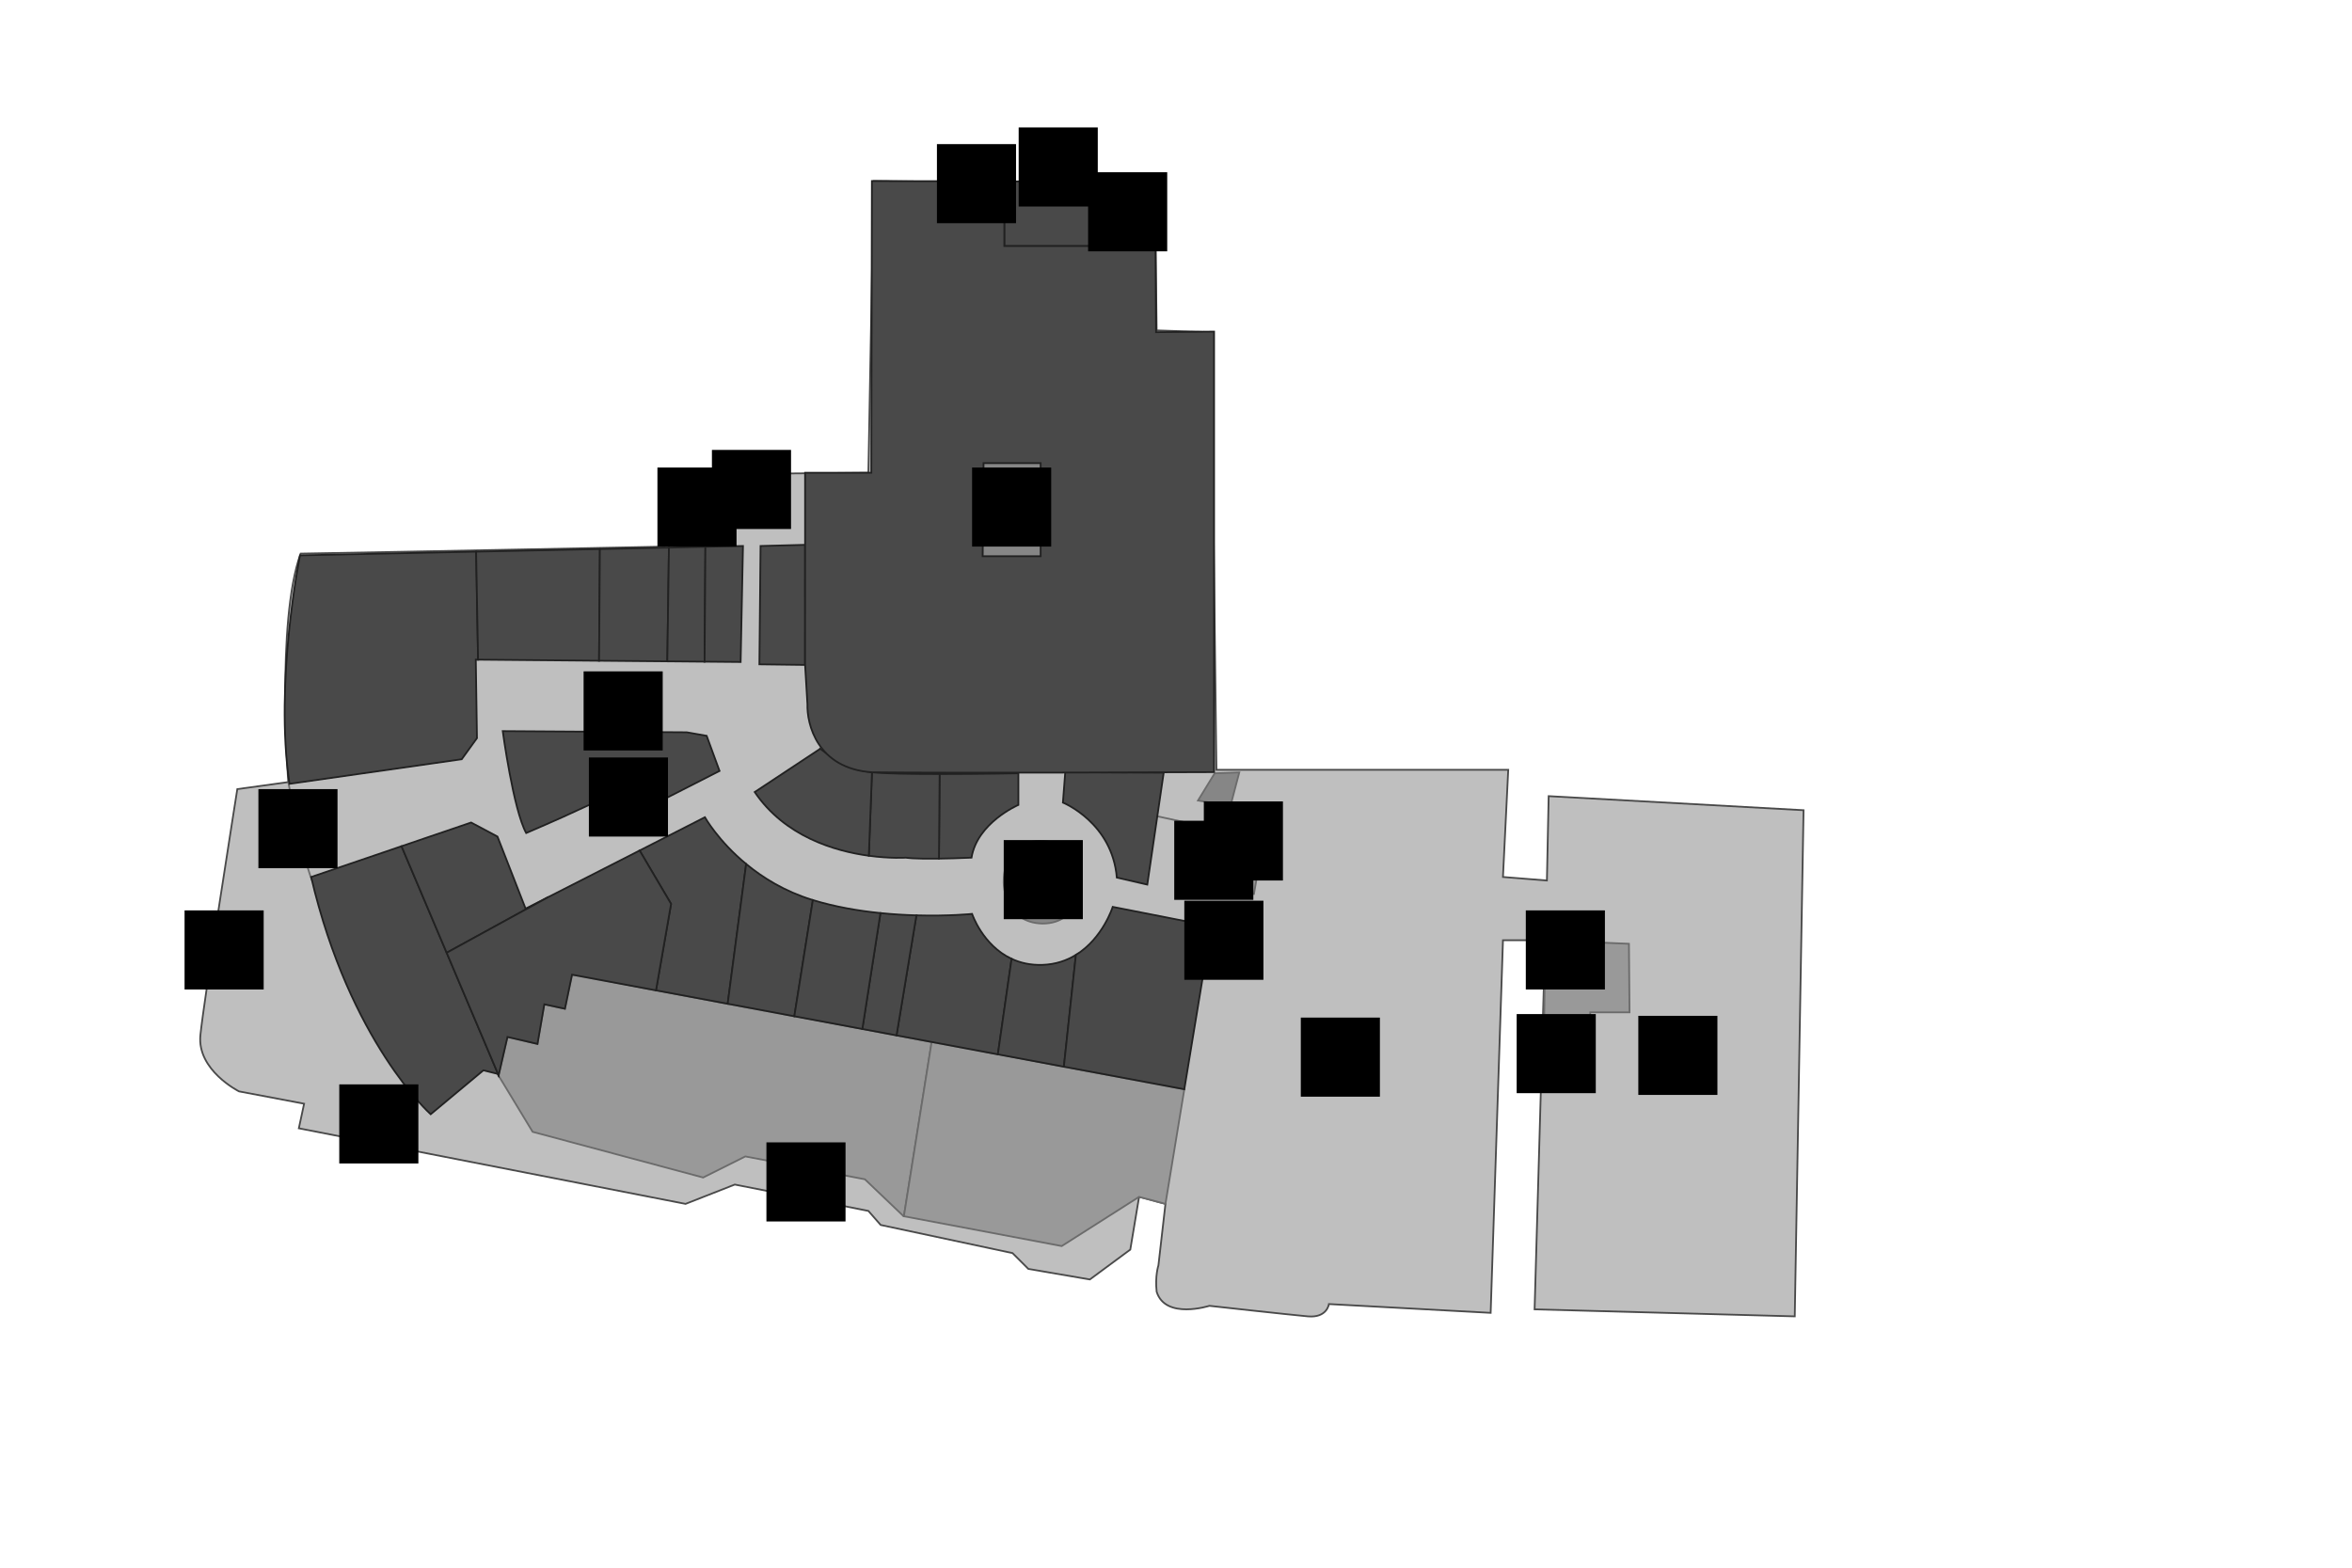
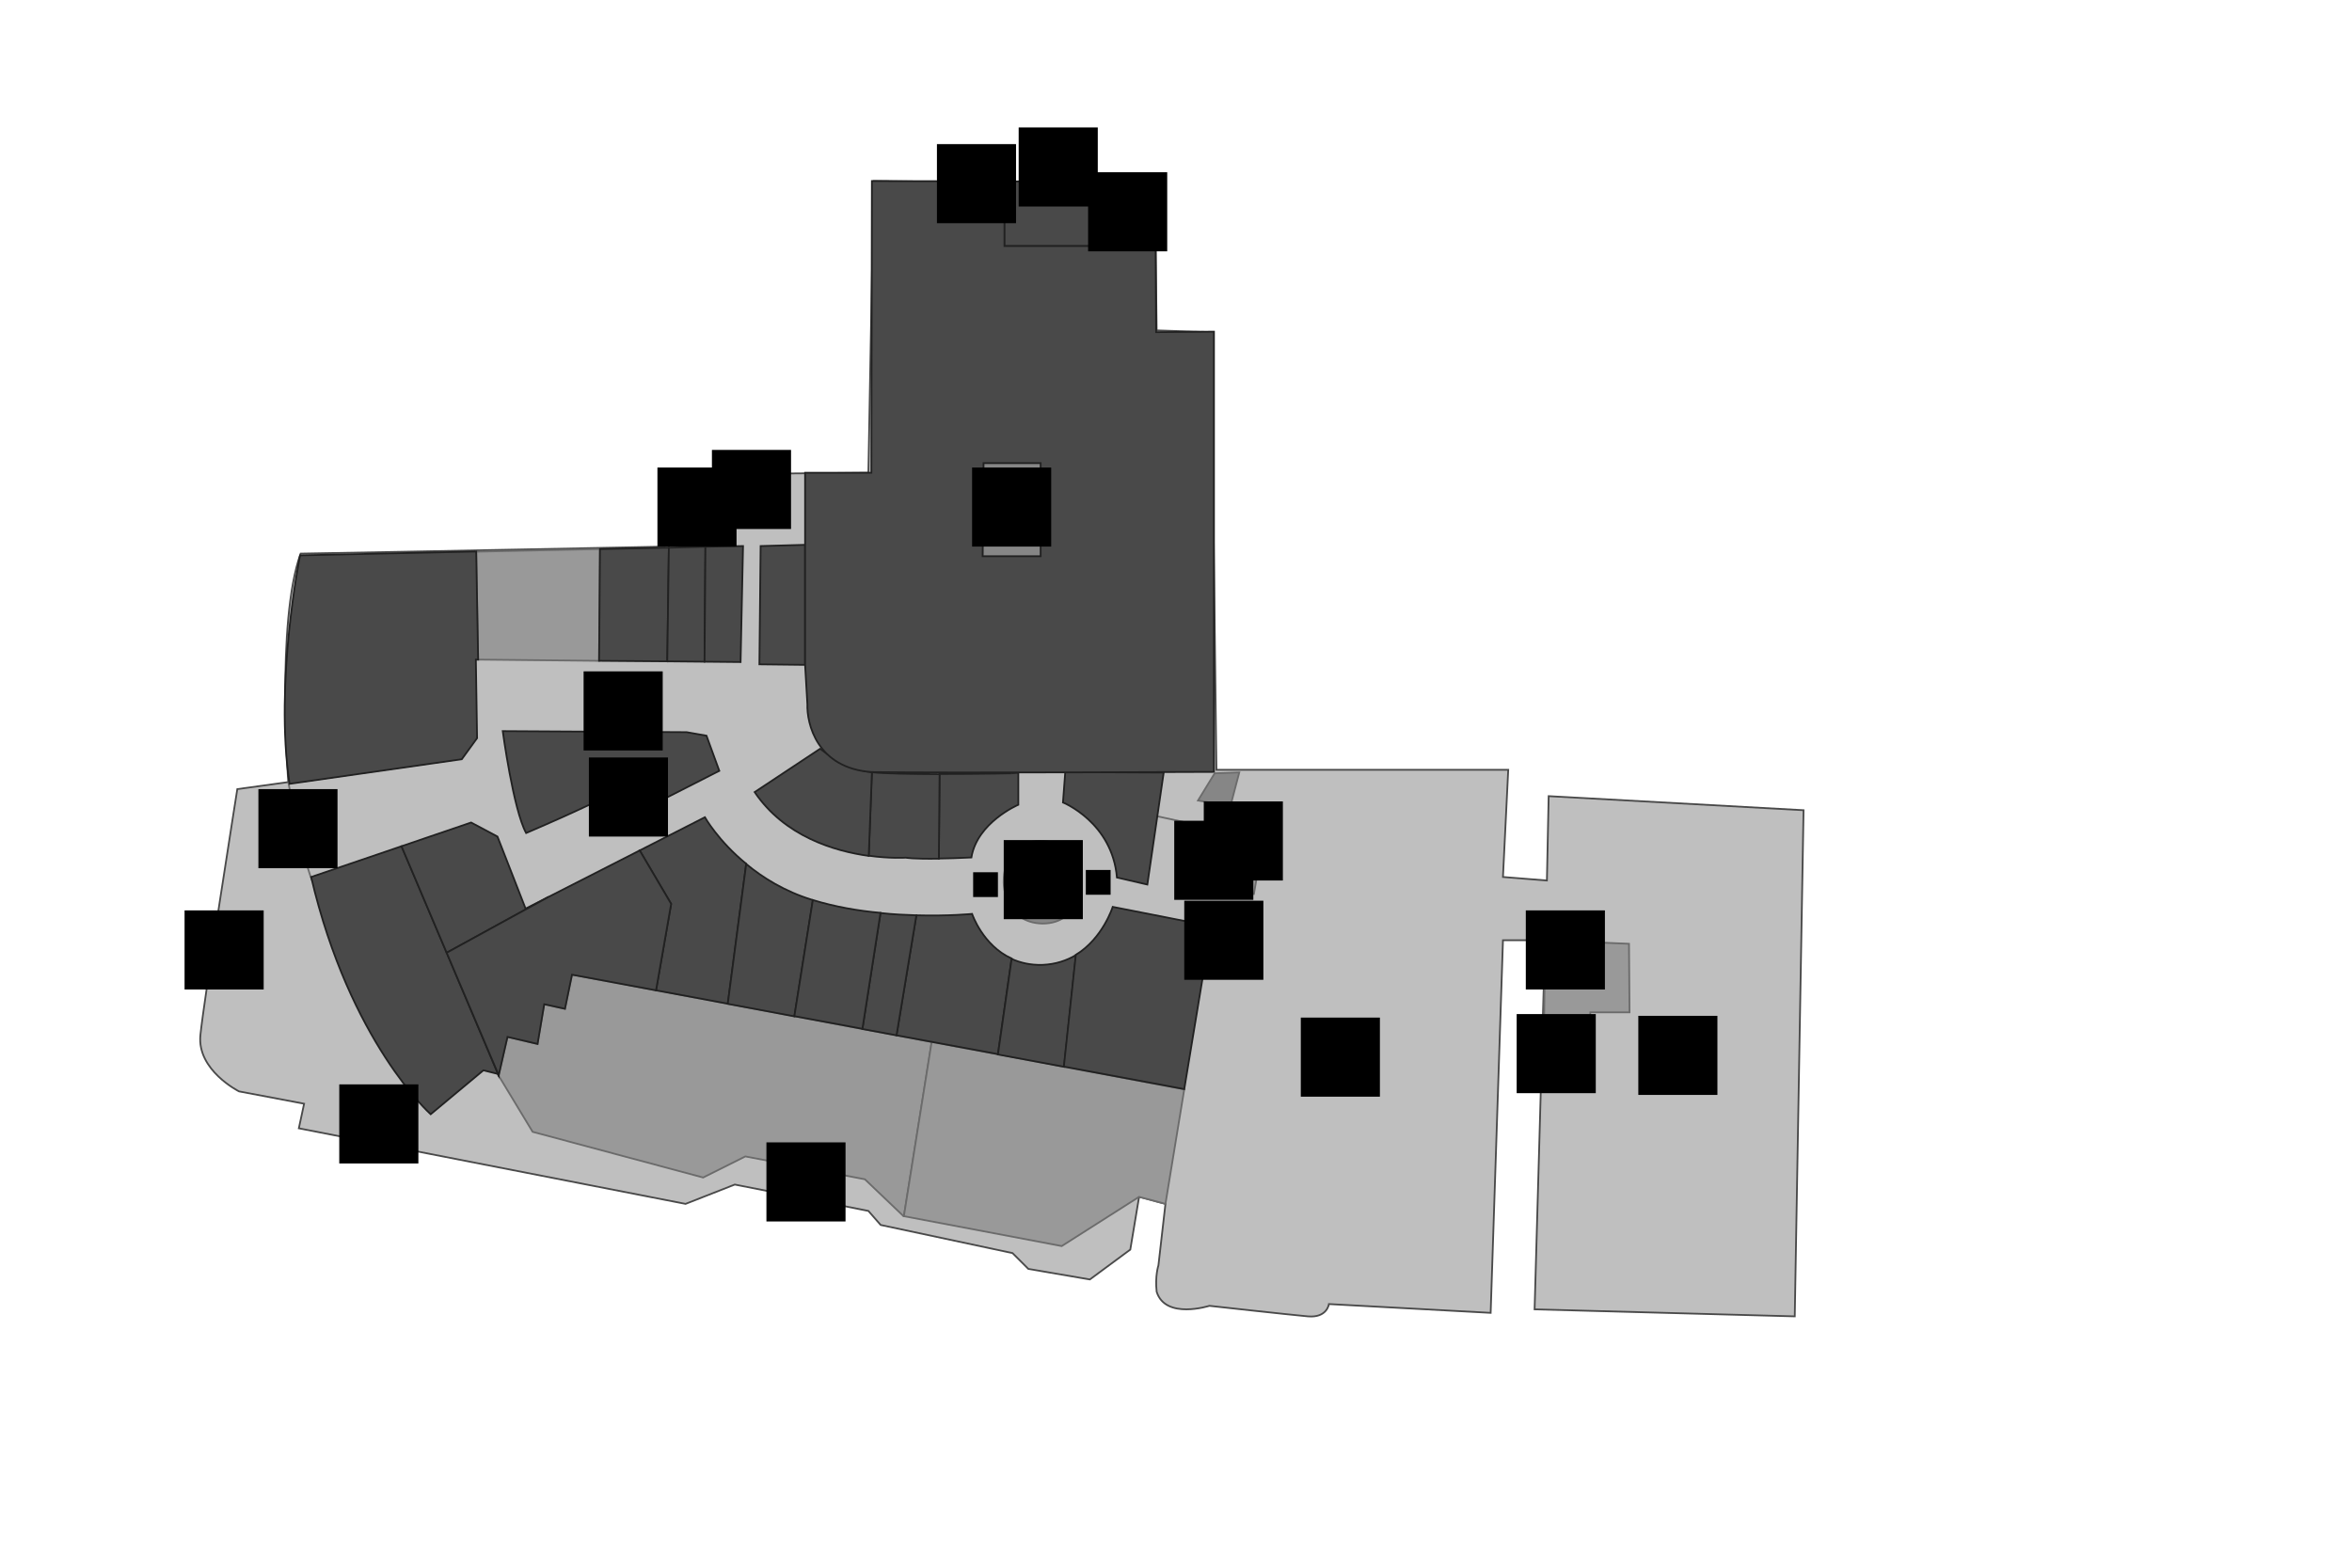
- <svg xmlns="http://www.w3.org/2000/svg" version="1.1" id="Layer_1" x="0px" y="0px" width="1338px" height="892px" viewBox="0 0 1338 892" enable-background="new 0 0 1338 892" xml:space="preserve">
+ <svg xmlns="http://www.w3.org/2000/svg" version="1.1" id="Layer_1" x="0px" y="0px" viewBox="0 0 1338 892" style="enable-background:new 0 0 1338 892;" xml:space="preserve">
+   <style type="text/css">
+ 	.st0{fill:#BFBFBF;stroke:#494949;stroke-miterlimit:10;}
+ 	.st1{fill:#868686;stroke:#6B6B6B;stroke-miterlimit:10;}
+ 	.st2{fill:#BFBFBF;stroke:#6D6D6D;stroke-miterlimit:10;}
+ 	.st3{fill:#999999;stroke:#6B6B6B;stroke-miterlimit:10;}
+ 	.st4{fill:#494949;stroke:#212121;stroke-miterlimit:10;}
+ </style>
  <g id="background">
</g>
  <g id="etc">
-     <path fill="#BFBFBF" stroke="#494949" stroke-miterlimit="10" d="M881,453l-1,48l-25-2l3-61H692l-3-249l-31-1l-1-83l-160-2l-3,166   l-115,1v41c0,0-148,3-208,4c-14,39-7,130-7,130l-29,4c0,0-19,120-21,140s22,32,22,32l37,7l-3,14l220,43l28-11l76,15l7,8l75,16l9,9   l35,6l23-17l5-30l15,4l-4,35c0,0-2,6-1,15c5,16,30,8,30,8s45,5,56,6s12-7,12-7l92,5l7-212h24l-0.354,12.377l21.688,0.238l0,0l0,0   l0,0l-21.688-0.238L873,745l148,4l5-288L881,453z" />
-     <path fill="#868686" stroke="#6B6B6B" stroke-miterlimit="10" d="M571,503c0,0-2-24.5,21-24.5s22.5,23.5,22.5,23.5   s0.5,23.5-21.5,23.5C571.5,525,571,503,571,503z" />
-     <polyline fill="#868686" stroke="#6B6B6B" stroke-miterlimit="10" points="691,440 681.5,455.5 700,458.5 705,439.5 691,440  " />
-     <path fill="#BFBFBF" stroke="#6D6D6D" stroke-miterlimit="10" d="M164,445c0,0,7.5,40.5,13.5,56" />
-     <polyline fill="#868686" stroke="#6B6B6B" stroke-miterlimit="10" points="658.5,464.5 698,473 691.5,509 679.5,506.5 686,470.5     " />
-     <polygon fill="#868686" stroke="#6B6B6B" stroke-miterlimit="10" points="347,450.5 361.5,465 370,454 355,442  " />
-     <polygon fill="#868686" stroke="#6B6B6B" stroke-miterlimit="10" points="379,270 379,311 416,310 416.5,287 417,286.99 417,270     " />
-     <polygon fill="#868686" stroke="#6B6B6B" stroke-miterlimit="10" points="441,270 417,270 417,286.99 440.5,286.5  " />
-     <polygon fill="#868686" stroke="#6B6B6B" stroke-miterlimit="10" points="900.334,535.896 879,535 878.85,547.379 900.334,547.616     " />
-     <polygon fill="#999999" stroke="#6B6B6B" stroke-miterlimit="10" points="926.667,537 900.334,535.896 900.334,547.616    900.334,547.616 900.334,547.616 878.85,547.379 878.334,589.667 904,590.333 904.667,576 927,576  " />
-     <polygon id="waiting-lounge" fill="#999999" stroke="#6B6B6B" stroke-miterlimit="10" points="700.665,458.667 721.999,458.667    713.332,508.667 692.665,508  " />
-     <polygon id="e-space-gf" fill="#868686" stroke="#6B6B6B" stroke-miterlimit="10" points="559.5,263.5 592,263.5 592,316.5    559,316.5  " />
-     <polygon id="emporium-tower" fill="#999999" stroke="#6B6B6B" stroke-miterlimit="10" points="510.009,589.13 510.009,589.13    490.56,585.489 490.56,585.489 451.874,578.248 451.874,578.248 413.952,571.149 413.952,571.149 373.178,563.516 325.421,554.577    321.38,573.974 309.649,571.438 305.76,593.991 288.688,590.021 283.654,611.834 283.998,612.646 303,644 400,670 424,658 492,671    514,692 514.204,692.039 529.995,592.871  " />
-     <polygon id="emporium-suites" fill="#999999" stroke="#6B6B6B" stroke-miterlimit="10" points="605.214,606.951 605.214,606.951    567.653,599.92 567.653,599.92 529.995,592.871 514.204,692.039 604,709 648,681 663,685 673.733,619.777  " />
+     <path class="st0" d="M881,453l-1,48l-25-2l3-61H692l-3-249l-31-1l-1-83l-160-2l-3,166l-115,1v41c0,0-148,3-208,4   c-14,39-7,130-7,130l-29,4c0,0-19,120-21,140s22,32,22,32l37,7l-3,14l220,43l28-11l76,15l7,8l75,16l9,9l35,6l23-17l5-30l15,4l-4,35   c0,0-2,6-1,15c5,16,30,8,30,8s45,5,56,6s12-7,12-7l92,5l7-212h24l-0.4,12.4l21.7,0.2l0,0l0,0l0,0l-21.7-0.2L873,745l148,4l5-288   L881,453z" />
+     <path class="st1" d="M571,503c0,0-2-24.5,21-24.5s22.5,23.5,22.5,23.5s0.5,23.5-21.5,23.5C571.5,525,571,503,571,503z" />
+     <polyline class="st1" points="691,440 681.5,455.5 700,458.5 705,439.5 691,440  " />
+     <path class="st2" d="M164,445c0,0,7.5,40.5,13.5,56" />
+     <polyline class="st1" points="658.5,464.5 698,473 691.5,509 679.5,506.5 686,470.5  " />
+     <polygon class="st1" points="347,450.5 361.5,465 370,454 355,442  " />
+     <polygon class="st1" points="379,270 379,311 416,310 416.5,287 417,287 417,270  " />
+     <polygon class="st1" points="441,270 417,270 417,287 440.5,286.5  " />
+     <polygon class="st1" points="900.3,535.9 879,535 878.8,547.4 900.3,547.6  " />
+     <polygon class="st3" points="926.7,537 900.3,535.9 900.3,547.6 900.3,547.6 900.3,547.6 878.8,547.4 878.3,589.7 904,590.3    904.7,576 927,576  " />
+     <polygon id="waiting-lounge" class="st3" points="700.7,458.7 722,458.7 713.3,508.7 692.7,508  " />
+     <polygon id="e-space-gf" class="st1" points="559.5,263.5 592,263.5 592,316.5 559,316.5  " />
+     <polygon id="emporium-tower" class="st3" points="510,589.1 510,589.1 490.6,585.5 490.6,585.5 451.9,578.2 451.9,578.2 414,571.1    414,571.1 373.2,563.5 325.4,554.6 321.4,574 309.6,571.4 305.8,594 288.7,590 283.7,611.8 284,612.6 303,644 400,670 424,658    492,671 514,692 514.2,692 530,592.9  " />
+     <polygon id="emporium-suites" class="st3" points="605.2,607 605.2,607 567.7,599.9 567.7,599.9 530,592.9 514.2,692 604,709    648,681 663,685 673.7,619.8  " />
+     <polygon id="_x3C_Path_x3E_" class="st3" points="270.9,313.9 272,375.3 340.8,376 341.3,312.4  " />
  </g>
  <g id="rooms">
-     <path id="eg-8" fill="#494949" stroke="#212121" stroke-miterlimit="10" d="M254.103,542.107l-25.691-60.621L177,499   c22,94,68,135,68,135l30-25l8,2l0.613,1.011l0.041-0.177L254.103,542.107L254.103,542.107z" />
-     <polygon id="eg-9" fill="#494949" stroke="#212121" stroke-miterlimit="10" points="299,517 283,476 268,468 228.411,481.486    254.103,542.107 312.064,510.34  " />
-     <path id="eg-11" fill="#494949" stroke="#212121" stroke-miterlimit="10" d="M401,465l-37.145,18.937l17.902,30.382l-8.581,49.198   l40.774,7.634l10.515-79.552C408.496,478.404,401,465,401,465z" />
-     <path id="eg-12" fill="#494949" stroke="#212121" stroke-miterlimit="10" d="M462,512c-15.629-4.837-28.067-12.583-37.533-20.402   l-10.515,79.552l37.922,7.099l10.541-66.122C462.277,512.083,462.138,512.043,462,512z" />
-     <path id="eg-15" fill="#494949" stroke="#212121" stroke-miterlimit="10" d="M553,520c0,0-13.159,1.34-31.679,0.824l-11.313,68.306   l19.986,3.741l37.658,7.049l7.825-54.364C558.968,537.86,553,520,553,520z" />
-     <path id="eg-16" fill="#494949" stroke="#212121" stroke-miterlimit="10" d="M593,549c-6.846,0.228-12.64-1.168-17.521-3.444   l-7.824,54.364l37.561,7.031l6.832-63.62C606.862,546.519,600.569,548.748,593,549z" />
-     <path id="eg-17" fill="#494949" stroke="#212121" stroke-miterlimit="10" d="M689,527l-56-11c0,0-5.594,17.886-20.955,27.332   l-6.832,63.62l68.52,12.826L689,527z" />
-     <path id="eg-14" fill="#494949" stroke="#212121" stroke-miterlimit="10" d="M500.866,519.528l-10.307,65.961l19.449,3.641   l11.313-68.306C515.02,520.648,508.102,520.259,500.866,519.528z" />
-     <path id="eg-13" fill="#494949" stroke="#212121" stroke-miterlimit="10" d="M462.415,512.125l-10.541,66.122l38.686,7.242   l10.307-65.961C488.457,518.274,475.125,516.021,462.415,512.125z" />
-     <polygon id="eg-10" fill="#494949" stroke="#212121" stroke-miterlimit="10" points="288.688,590.021 288.688,590.021    305.76,593.991 309.649,571.438 309.649,571.438 309.649,571.438 321.38,573.974 325.421,554.577 325.421,554.577 325.421,554.577    373.178,563.516 381.759,514.317 363.855,483.937 312.064,510.34 254.103,542.107 283.654,611.834  " />
-     <path id="eg-19" fill="#494949" stroke="#212121" stroke-miterlimit="10" d="M534.527,440.435l-0.364,48.12   c4.88-0.067,10.949-0.232,18.504-0.555c3.333-20,26.667-30,26.667-30v-18C579.334,440,556.734,440.443,534.527,440.435z" />
-     <path id="eg-20" fill="#494949" stroke="#212121" stroke-miterlimit="10" d="M496.038,439.415l-1.786,47.505   c12.336,1.682,21.082,1.08,21.082,1.08s3.468,0.767,18.829,0.555l0.364-48.12C518.752,440.43,503.175,440.196,496.038,439.415z" />
-     <path id="eg-21" fill="#494949" stroke="#212121" stroke-miterlimit="10" d="M495.334,439.333   c-16.771-2.097-30.562-15.029-28.667-13.333l-37.333,24.667c17.128,25.285,45.481,33.604,64.918,36.253l1.786-47.505   C495.794,439.389,495.557,439.361,495.334,439.333z" />
-     <path id="eg-18" fill="#494949" stroke="#212121" stroke-miterlimit="10" d="M606,439.333l-1.333,17.333   c0,0,28,11.334,30.667,42.667l17.333,4L662,439.667L606,439.333z" />
-     <path id="eg-7" fill="#494949" stroke="#212121" stroke-miterlimit="10" d="M285.998,416c0,0,6,44.667,13.333,58   c32.667-14,45.333-20.667,45.333-20.667l10-12l15.333,13.333L364.5,461.5l44.831-22.833l-7.333-20l-11.333-2L285.998,416z" />
-     <path id="eg-1" fill="#494949" stroke="#212121" stroke-miterlimit="10" d="M170.665,316c0,0-14.667,72-6,130l98-14l8.667-12   l-0.667-44.667l1.297,0.012l-1.107-61.465L170.665,316z" />
-     <polygon id="eg-2" fill="#494949" stroke="#212121" stroke-miterlimit="10" points="270.854,313.879 271.962,375.345    340.795,375.954 341.256,312.39  " />
-     <polygon id="eg-3" fill="#494949" stroke="#212121" stroke-miterlimit="10" points="341.256,312.39 340.795,375.954    379.622,376.297 380.547,311.558  " />
-     <polygon id="eg-4" fill="#494949" stroke="#212121" stroke-miterlimit="10" points="380.547,311.558 379.622,376.297    400.824,376.485 401.281,311.119  " />
-     <polygon id="eg-5" fill="#494949" stroke="#212121" stroke-miterlimit="10" points="422.665,310.667 401.281,311.119    400.824,376.485 421.331,376.667  " />
-     <polygon id="eg-6" fill="#494949" stroke="#212121" stroke-miterlimit="10" points="432.664,310.667 431.997,378 457.983,378.333    457.997,309.999  " />
-     <polygon id="starbucks" fill="#494949" stroke="#212121" stroke-miterlimit="10" points="625.991,140 625,103.333 571.333,103.195    571.333,140  " />
-     <path id="emporium-department-store" fill="#494949" stroke="#212121" stroke-miterlimit="10" d="M657.667,189l-0.336-49.667   l-31.331,1L625.991,140h-54.658v-36.805L496,103l-0.333,166H458l-0.003,40.999l-0.014,68.334H458l1.331,22.333   c-0.384,11.094,5.407,36.618,36.707,38.749c42.626,0.584,194.626-0.082,194.626-0.082V188.666L657.667,189z M592,316.5h-33l0.5-53   H592V316.5z" />
-     <polygon id="platinum-m-club" fill="#494949" stroke="#212121" stroke-miterlimit="10" points="689,527 709,529 706.36,545.72    686.313,543.332  " />
+     <path id="eg-8" class="st4" d="M254.1,542.1l-25.7-60.6L177,499c22,94,68,135,68,135l30-25l8,2l0.6,1l0-0.2L254.1,542.1   L254.1,542.1z" />
+     <polygon id="eg-9" class="st4" points="299,517 283,476 268,468 228.4,481.5 254.1,542.1 312.1,510.3  " />
+     <path id="eg-11" class="st4" d="M401,465l-37.1,18.9l17.9,30.4l-8.6,49.2l40.8,7.6l10.5-79.6C408.5,478.4,401,465,401,465z" />
+     <path id="eg-12" class="st4" d="M462,512c-15.6-4.8-28.1-12.6-37.5-20.4L414,571.2l37.9,7.1l10.5-66.1   C462.3,512.1,462.1,512,462,512z" />
+     <path id="eg-15" class="st4" d="M553,520c0,0-13.2,1.3-31.7,0.8L510,589.1l20,3.7l37.7,7l7.8-54.4C559,537.9,553,520,553,520z" />
+     <path id="eg-16" class="st4" d="M593,549c-6.8,0.2-12.6-1.2-17.5-3.4l-7.8,54.4l37.6,7l6.8-63.6C606.9,546.5,600.6,548.7,593,549z" />
+     <path id="eg-17" class="st4" d="M689,527l-56-11c0,0-5.6,17.9-21,27.3l-6.8,63.6l68.5,12.8L689,527z" />
+     <path id="eg-14" class="st4" d="M500.9,519.5l-10.3,66l19.4,3.6l11.3-68.3C515,520.6,508.1,520.3,500.9,519.5z" />
+     <path id="eg-13" class="st4" d="M462.4,512.1l-10.5,66.1l38.7,7.2l10.3-66C488.5,518.3,475.1,516,462.4,512.1z" />
+     <polygon id="eg-10" class="st4" points="288.7,590 288.7,590 305.8,594 309.6,571.4 309.6,571.4 309.6,571.4 321.4,574    325.4,554.6 325.4,554.6 325.4,554.6 373.2,563.5 381.8,514.3 363.9,483.9 312.1,510.3 254.1,542.1 283.7,611.8  " />
+     <path id="eg-19" class="st4" d="M534.5,440.4l-0.4,48.1c4.9-0.1,10.9-0.2,18.5-0.6c3.3-20,26.7-30,26.7-30v-18   C579.3,440,556.7,440.4,534.5,440.4z" />
+     <path id="eg-20" class="st4" d="M496,439.4l-1.8,47.5c12.3,1.7,21.1,1.1,21.1,1.1s3.5,0.8,18.8,0.6l0.4-48.1   C518.8,440.4,503.2,440.2,496,439.4z" />
+     <path id="eg-21" class="st4" d="M495.3,439.3c-16.8-2.1-30.6-15-28.7-13.3l-37.3,24.7c17.1,25.3,45.5,33.6,64.9,36.3l1.8-47.5   C495.8,439.4,495.6,439.4,495.3,439.3z" />
+     <path id="eg-18" class="st4" d="M606,439.3l-1.3,17.3c0,0,28,11.3,30.7,42.7l17.3,4l9.3-63.7L606,439.3z" />
+     <path id="eg-7" class="st4" d="M286,416c0,0,6,44.7,13.3,58c32.7-14,45.3-20.7,45.3-20.7l10-12l15.3,13.3l-5.5,6.8l44.8-22.8   l-7.3-20l-11.3-2L286,416z" />
+     <path id="eg-1" class="st4" d="M170.7,316c0,0-14.7,72-6,130l98-14l8.7-12l-0.7-44.7l1.3,0l-1.1-61.5L170.7,316z" />
+     <polygon id="eg-3" class="st4" points="341.3,312.4 340.8,376 379.6,376.3 380.5,311.6  " />
+     <polygon id="eg-4" class="st4" points="380.5,311.6 379.6,376.3 400.8,376.5 401.3,311.1  " />
+     <polygon id="eg-5" class="st4" points="422.7,310.7 401.3,311.1 400.8,376.5 421.3,376.7  " />
+     <polygon id="eg-6" class="st4" points="432.7,310.7 432,378 458,378.3 458,310  " />
+     <polygon id="edsg-1" class="st4" points="626,140 625,103.3 571.3,103.2 571.3,140  " />
+     <path id="edsg-2" class="st4" d="M657.7,189l-0.3-49.7l-31.3,1l0-0.3h-54.7v-36.8L496,103l-0.3,166H458l0,41l0,68.3h0l1.3,22.3   c-0.4,11.1,5.4,36.6,36.7,38.7c42.6,0.6,194.6-0.1,194.6-0.1V188.7L657.7,189z M592,316.5h-33l0.5-53H592V316.5z" />
+     <polygon id="platinum-m-club" class="st4" points="689,527 709,529 706.4,545.7 686.3,543.3  " />
  </g>
  <g id="signs">
    <g id="toilet">
      <rect id="toilet-1" x="619" y="98" width="45" height="45" />
      <rect id="toilet-2" x="374" y="266" width="45" height="45" />
    </g>
    <g id="lift">
      <rect id="lift-1" x="335" y="431" width="45" height="45" />
      <rect id="lift-2" x="405" y="256" width="45" height="45" />
      <rect id="lift-3" x="668" y="467" width="45" height="45" />
      <rect id="lift-4" x="868" y="518" width="45" height="45" />
    </g>
    <g id="escalator">
      <rect id="escalator-1" x="332" y="382" width="45" height="45" />
      <rect id="escalator-2" x="553" y="266" width="45" height="45" />
      <rect id="escalator-3" x="571" y="478" width="45" height="45" />
    </g>
    <g id="parking">
      <rect id="parking-1" x="740" y="579" width="45" height="45" />
      <rect id="parking-2" x="932" y="578" width="45" height="45" />
    </g>
    <g id="dropoff">
      <rect id="dropoff-1" x="193" y="617" width="45" height="45" />
      <rect id="dropoff-2" x="436" y="650" width="45" height="45" />
    </g>
    <g id="taxi">
      <rect id="taxi-1" x="105" y="518" width="45" height="45" />
      <rect id="taxi-2" x="579.5" y="72.5" width="45" height="45" />
    </g>
    <g id="entrance">
      <rect id="entrance-1" x="533" y="82" width="45" height="45" />
      <rect id="entrance-2" x="147" y="449" width="45" height="45" />
    </g>
-     <rect id="driver-waiting-room" x="684.832" y="456" width="45" height="45" />
-     <rect id="information" x="673.733" y="512.5" width="45" height="45" />
-     <rect id="stairs" x="862.803" y="577" width="45" height="45" />
+     <rect id="driver-waiting-room" x="684.8" y="456" width="45" height="45" />
+     <g id="tourist-lounge">
+       <rect id="tourist-lounge-2" x="553.6" y="496.3" width="14.1" height="14.1" />
+       <rect id="tourist-lounge-1" x="617.7" y="495" width="14.1" height="14.1" />
+     </g>
+     <rect id="information" x="673.7" y="512.5" width="45" height="45" />
+     <rect id="stairs" x="862.8" y="577" width="45" height="45" />
  </g>
</svg>
